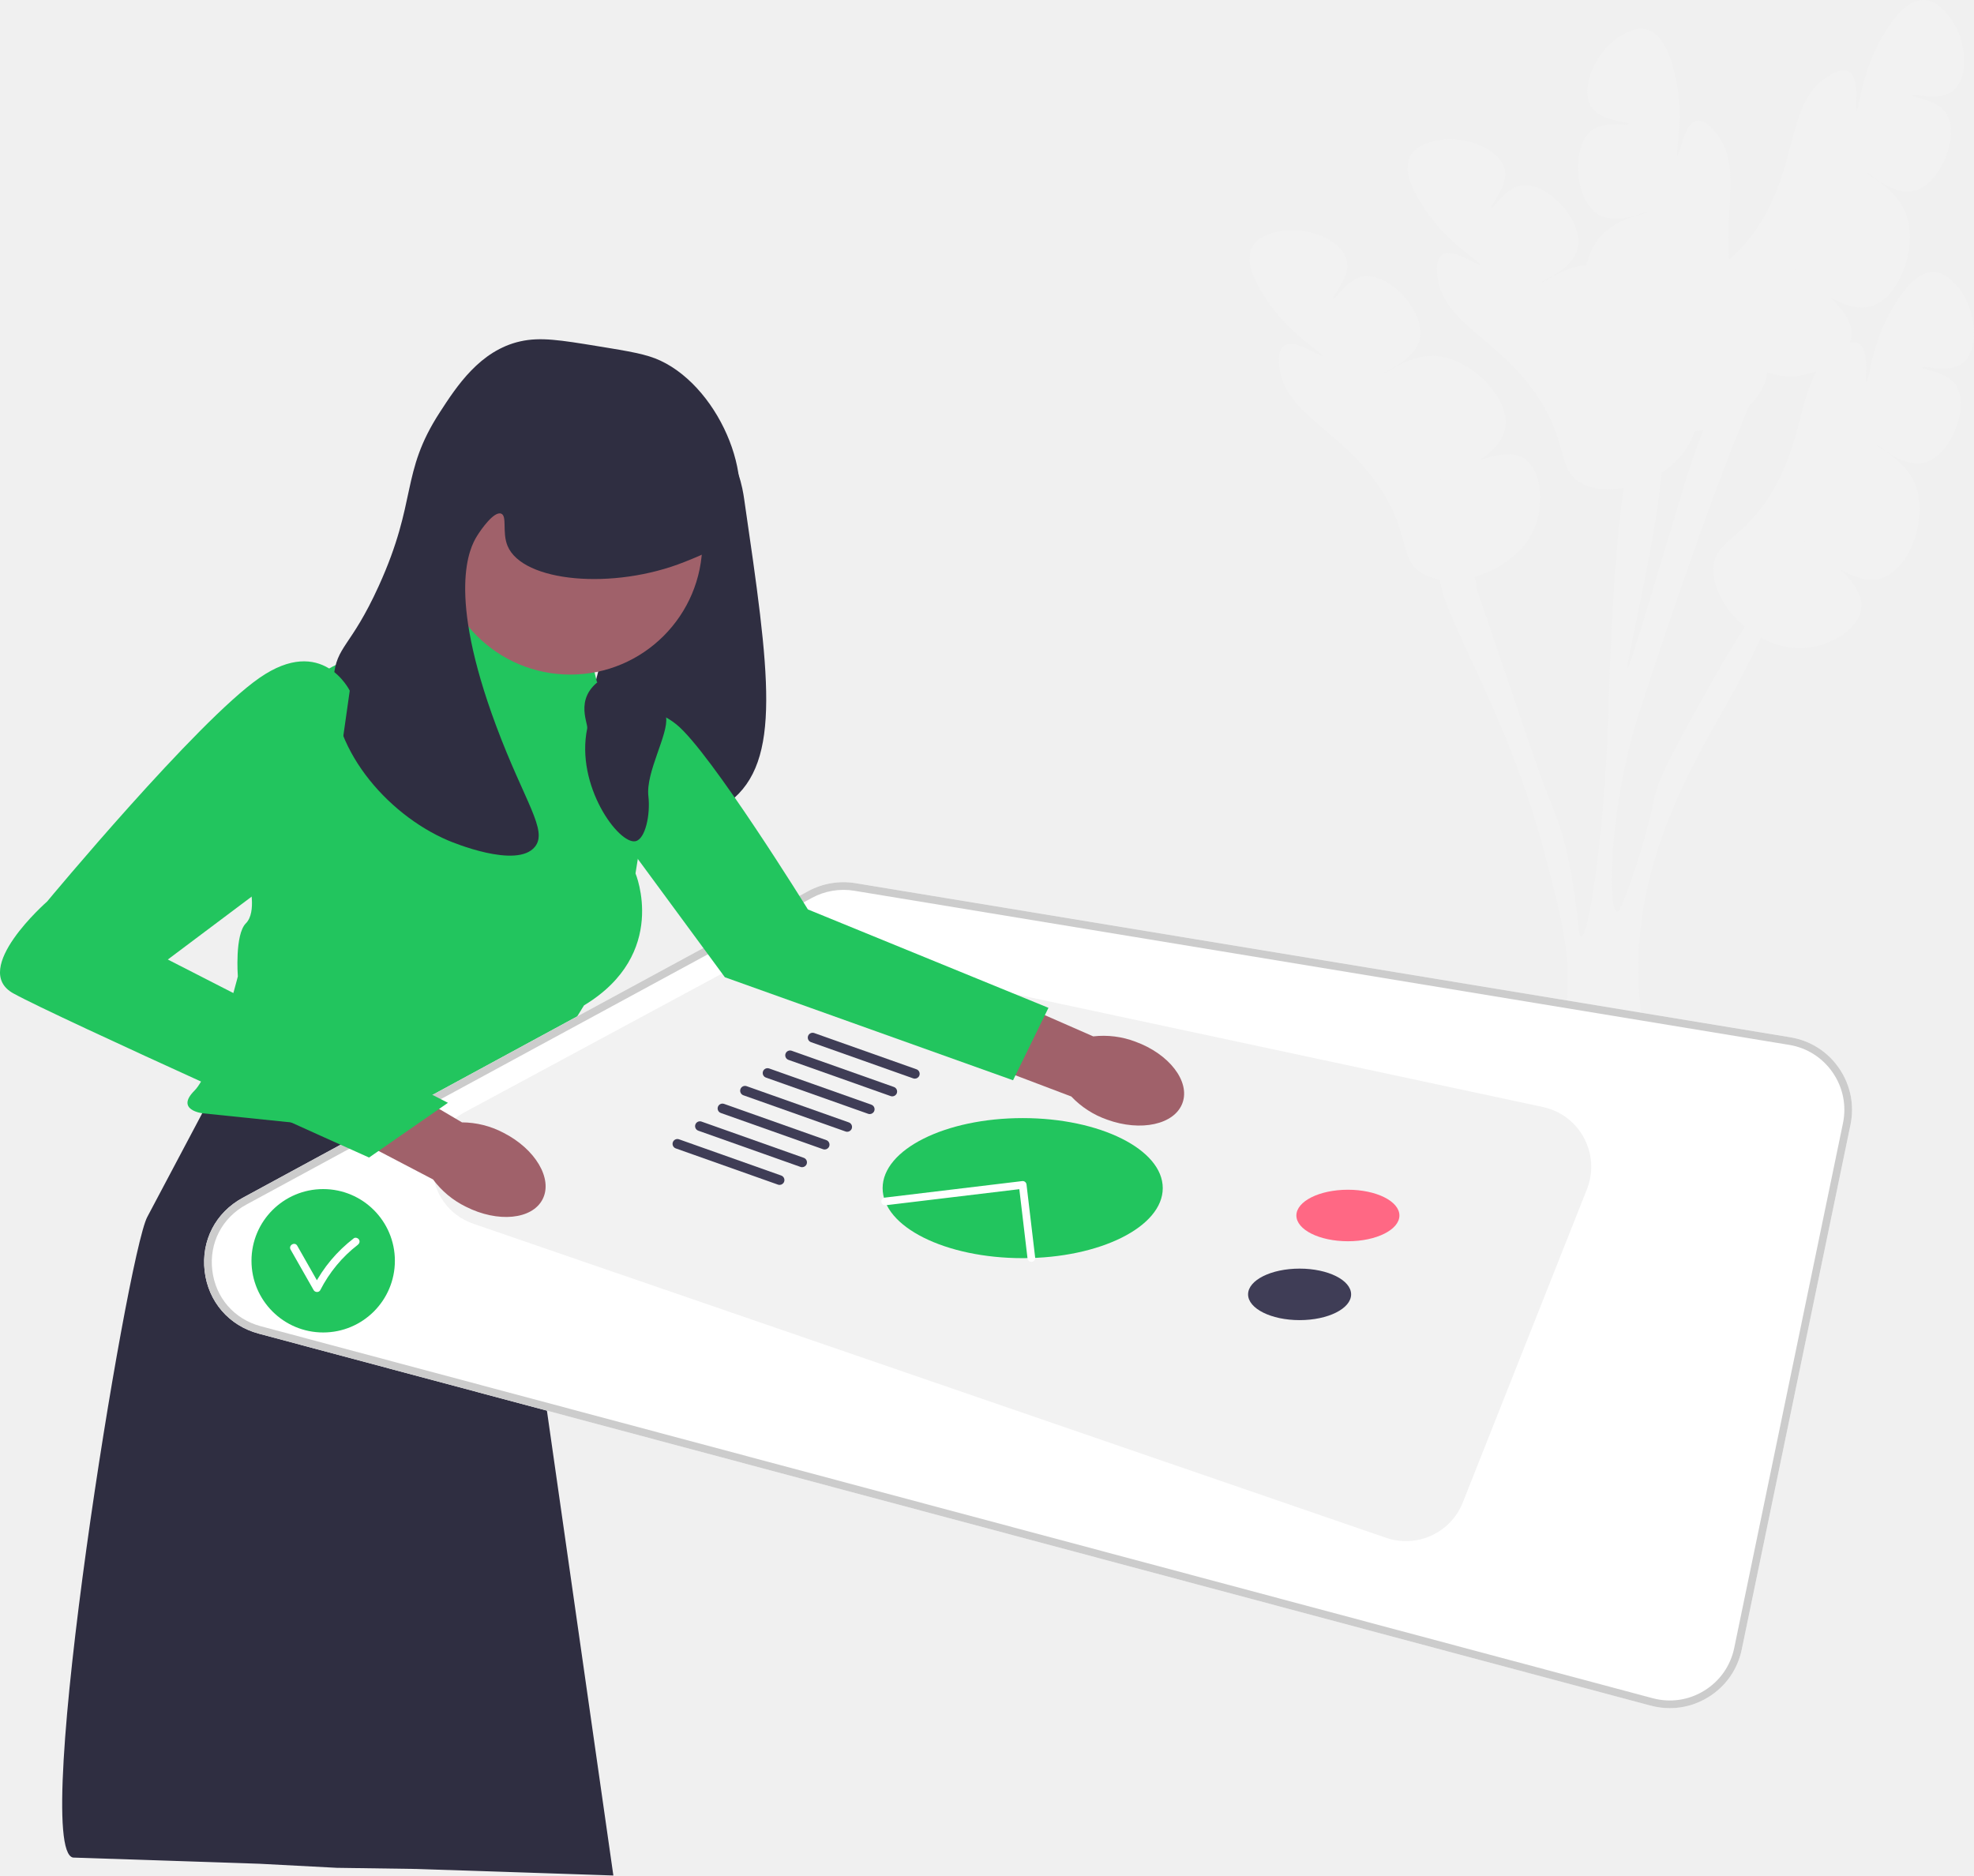
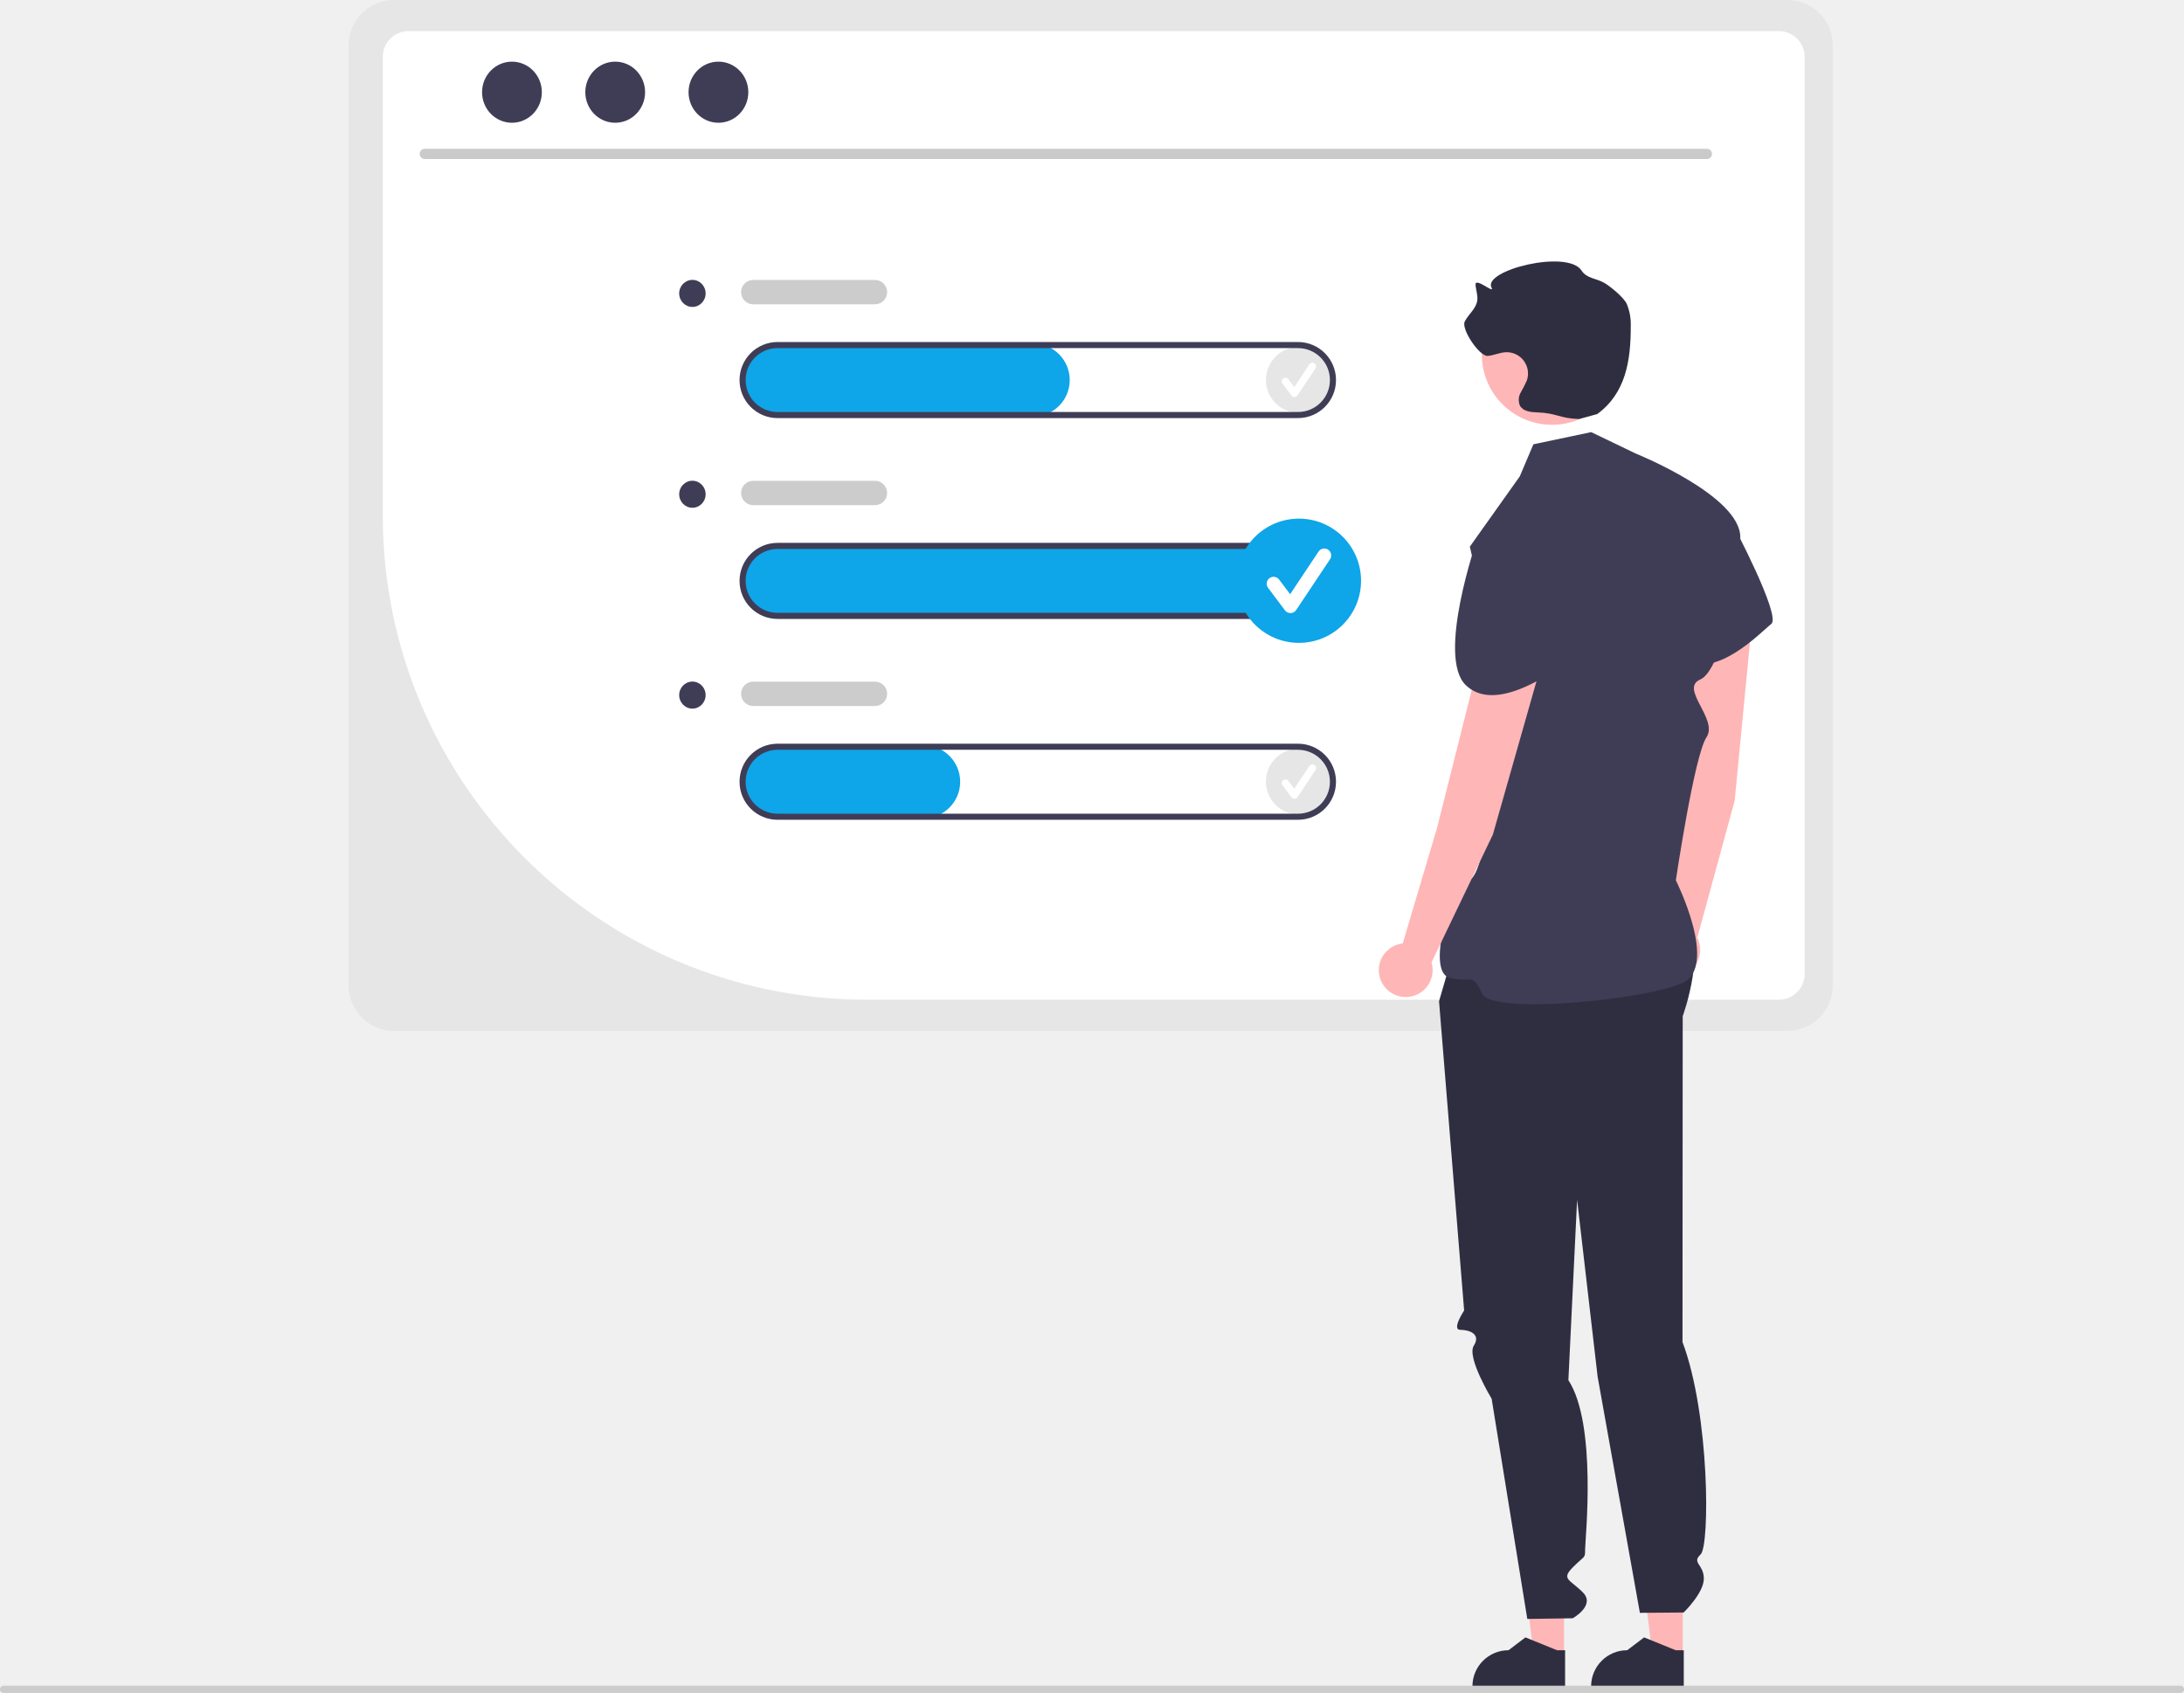
- <svg xmlns="http://www.w3.org/2000/svg" width="770.936" height="732.5" viewBox="0 0 770.936 732.5">
-   <path d="M733.063,173.909c.375-.552,9.704,8.839,18.188,6.907,10.57-2.407,18.302-22.04,12.57-30.437-3.793-5.557-13.227-5.818-13.031-6.861,.21-1.115,10.363,2.623,15.886-1.842,6.71-5.424,5.308-21.922-2.901-30.575-1.642-1.731-4.37-4.607-8.288-4.835-7.695-.447-13.737,9.683-16.392,14.136-8.443,14.157-9.134,29.01-10.176,28.871-.963-.129,1.594-12.558-3.039-15.103-1.015-.557-2.221-.55-3.419-.273,.303-.784,.522-1.592,.632-2.422,.695-5.235-3.464-10.8-8.378-15.464,5.118,3.032,10.903,5.134,16.021,3.631,11.434-3.359,19.042-24.56,13.031-37.574-4.198-9.09-14.904-13.892-14.551-14.412,.375-.552,9.704,8.839,18.188,6.907,10.57-2.407,18.302-22.04,12.57-30.437-3.793-5.557-13.227-5.818-13.031-6.861,.21-1.115,10.363,2.623,15.886-1.842,6.71-5.424,5.308-21.922-2.901-30.575-1.642-1.731-4.37-4.607-8.288-4.835-7.695-.447-13.737,9.683-16.392,14.136-8.443,14.157-9.134,29.01-10.176,28.871-.963-.129,1.594-12.558-3.039-15.103-2.901-1.594-7.363,1.379-8.749,2.302-15.239,10.153-11.016,32.229-25.095,55.716-4.533,7.562-9.049,12.078-12.86,15.494-1.741-21.029,4.671-37.172-5.042-49.399-1.036-1.304-4.371-5.502-7.621-4.875-5.19,1.001-6.57,13.615-7.526,13.442-1.034-.187,2.864-14.536-.828-30.601-1.161-5.053-3.804-16.549-11.265-18.484-3.799-.985-7.278,.915-9.372,2.059-10.468,5.717-16.863,20.989-12.141,28.21,3.887,5.944,14.697,5.501,14.555,6.627-.133,1.052-9.192-1.593-14.508,2.532-8.031,6.234-6.695,27.291,2.627,32.825,7.483,4.442,19.243-1.634,19.43-.994,.177,.604-11.486,1.89-18.271,9.253-2.816,3.057-4.748,7.121-5.84,11.513-9.239,.694-17.147,7.315-17.443,6.804-.335-.577,12.173-4.91,14.111-13.394,2.415-10.568-11.922-26.05-21.974-24.527-6.653,1.008-10.979,9.395-11.833,8.767-.914-.673,6.858-8.2,5.23-15.113-1.978-8.398-17.451-14.289-28.808-10.645-2.272,.729-6.047,1.94-7.951,5.372-3.74,6.74,2.768,16.577,5.629,20.901,9.095,13.747,22.179,20.812,21.602,21.69-.533,.812-10.625-6.882-14.927-3.811-2.694,1.923-1.95,7.233-1.72,8.882,2.539,18.135,24.263,23.904,39.321,46.775,12.262,18.624,7.03,28.732,17.418,33.781,4.46,2.167,10.138,2.586,15.942,1.543l-0,0c-4.492,30.078-5.761,81.517-5.761,81.517-1.268,51.453-7.882,93.827-10.778,93.746-1.608-.049-1.015-13.009-5.886-33.852-3.418-14.613-5.032-13.939-13.908-40.012-14.085-41.359-21.126-62.032-21.141-62.145-.075-.899-.198-2.714-.712-4.55,10.425-2.917,20.548-10.39,24.064-20.877,2.813-8.39,2.074-20.852-4.769-25.342-4.415-2.897-11.233-1.563-17.568,.842,4.952-3.297,9.355-7.598,10.219-12.862,1.932-11.76-13.872-27.809-28.205-28.037-10.011-.159-18.981,7.405-19.297,6.861-.335-.577,12.173-4.91,14.111-13.394,2.415-10.568-11.922-26.05-21.974-24.527-6.652,1.008-10.979,9.395-11.833,8.767-.914-.673,6.858-8.2,5.23-15.113-1.978-8.398-17.451-14.29-28.808-10.645-2.272,.729-6.047,1.94-7.951,5.372-3.74,6.74,2.768,16.577,5.629,20.901,9.095,13.747,22.179,20.812,21.602,21.69-.533,.812-10.625-6.882-14.927-3.811-2.694,1.923-1.95,7.233-1.72,8.882,2.539,18.135,24.263,23.904,39.321,46.775,12.262,18.624,7.03,28.732,17.418,33.781,1.798,.874,3.797,1.455,5.919,1.781l0,.01c.914,14.22,26.532,52.436,40.79,106.77,7.102,27.07,10.988,41.838,8.191,62.402-2.763,20.387-10.435,34.147-10.296,43.232,.011,.85,.085,1.634,.242,2.392l42.107-5.527c.282-.816,.504-1.653,.68-2.513,3.207-15.468-8.492-38.977-2.547-76.892,4.415-28.135,16.511-51.276,22.151-62.057,6.93-13.259,15.117-25.73,23.958-45.096,5.676,3.126,12.112,4.785,18.498,3.983,8.78-1.104,19.689-7.174,20.767-15.288,.695-5.235-3.464-10.8-8.378-15.464,5.118,3.032,10.903,5.134,16.021,3.63,11.434-3.359,19.042-24.56,13.031-37.574-4.198-9.089-14.904-13.892-14.551-14.412Zm-171.31,13.863c-.031-.061,.409-.252,1.175-.563-.722,.405-1.144,.624-1.175,.563Zm139.976-81.866c-.678-.474-1.058-.76-1.017-.814,.041-.054,.405,.259,1.017,.814Zm-43.667,21.705c.753-.341,1.195-.527,1.218-.463,.023,.064-.427,.219-1.218,.463Zm-34.607,24.651c-.031-.061,.409-.252,1.175-.563-.722,.405-1.144,.624-1.175,.563Zm12.113,108.774c-1.011-.228,11.286-49.966,13.303-76.373,5.836-3.826,10.63-9.214,12.832-15.782,.038-.114,.073-.232,.11-.347,1.167-.162,2.328-.382,3.478-.653-4.115,10.405-6.411,17.961-6.411,17.961-10.686,35.204-22.39,75.404-23.312,75.193Zm45.895-16.238c-3.375,5.175-7.329,11.537-12.775,21.268-13.968,24.931-20.945,37.388-22.78,46.27-.482,2.371-3.026,15.199-8.855,31.458-2.979,8.297-4.469,12.445-5.602,12.277-3.209-.488-3.263-33.215,5.619-67.1,1.522-5.769,2.736-9.491,5.044-16.531,3.744-11.485,24.608-75.32,41.021-114.046l.002-.005c3.031-2.905,5.299-6.229,6.412-9.727,.355-1.117,.555-2.15,.635-3.133,3.925,1.248,8.043,1.751,12.141,1.235,2.292-.288,4.728-.917,7.097-1.83-6.554,11.615-6.448,29.008-17.387,47.256-11.464,19.125-22.841,18.795-22.885,30.345-.029,7.67,4.964,16.155,12.318,22.257l-.005,.008Zm23.097-33.454c.041-.054,.405,.259,1.017,.814-.678-.475-1.058-.76-1.017-.814Z" fill="#f2f2f2" />
-   <path d="M264.226,161.609c6.429-1.071,13.425,6.781,16.347,10.06,7.801,8.755,9.43,18.941,10.06,23.264,9.941,68.226,14.911,102.338-5.659,118.205-19.549,15.079-55.281,11.035-62.246-2.515-2.713-5.278-.445-10.8,3.144-21.377,6.632-19.548,10.541-39.922,16.347-59.731,13.258-45.232,12.145-66.262,22.006-67.905Z" fill="#2f2e41" />
-   <path d="M88.804,416.253l-31.286,59.049c-7.986,15.074-45.777,247.272-28.971,250.198l72.796,2.415,30.204,1.585,31.046,.447,76.954,2.553-43.227-302.415-107.516-13.832Z" fill="#2f2e41" />
-   <path d="M165.826,243.032l62.246,2.515,5.03,20.749,14.99,12.229c5.511,4.496,8.215,11.585,7.098,18.609l-6.997,43.983s13.204,31.437-20.12,51.557l-33.324,54.072-115.69-11.946s-10.689-1.258-3.144-8.802c7.545-7.545,16.976-44.641,16.976-44.641,0,0-1.258-16.347,3.144-20.749s1.337-15.719,1.337-15.719l17.902-66.175c3.488-12.895,15.188-21.85,28.546-21.85h19.852l2.154-13.832Z" fill="#22c55e" />
-   <path d="M644.667,666.158L101.049,520.871c-11.614-3.104-19.708-12.448-21.122-24.387s4.272-22.915,14.84-28.646l220.923-119.815c5.583-3.029,12.111-4.129,18.378-3.094l365.157,60.197c7.795,1.285,14.551,5.581,19.022,12.095s6.05,14.361,4.447,22.098l-42.462,204.904c-1.621,7.821-6.258,14.438-13.056,18.631-4.609,2.843-9.767,4.297-15.016,4.297-2.494,0-5.009-.328-7.494-.992Z" fill="#fff" />
-   <path d="M644.667,666.158L101.049,520.871c-11.614-3.104-19.708-12.448-21.122-24.387s4.272-22.915,14.84-28.646l220.923-119.815c5.583-3.029,12.111-4.129,18.378-3.094l365.157,60.197c7.795,1.285,14.551,5.581,19.022,12.095s6.05,14.361,4.447,22.098l-42.462,204.904c-1.621,7.821-6.258,14.438-13.056,18.631-4.609,2.843-9.767,4.297-15.016,4.297-2.494,0-5.009-.328-7.494-.992Zm54.07-258.071l-365.157-60.198c-5.613-.927-11.459,.058-16.459,2.771l-220.923,119.815c-9.465,5.133-14.558,14.964-13.291,25.656s8.515,19.062,18.917,21.842l543.618,145.287c6.911,1.846,14.072,.796,20.161-2.96,6.089-3.755,10.242-9.682,11.693-16.687l42.462-204.904c1.436-6.928,.021-13.957-3.983-19.791-4.004-5.834-10.055-9.681-17.037-10.831l.244-1.48-.244,1.48Z" fill="#ccc" />
-   <path d="M619.761,464.494l-48.48,122.332c-4.7,11.86-17.895,17.928-29.958,13.778l-356.335-122.604c-19.675-6.77-21.874-33.718-3.555-43.587l114.675-61.781c4.989-2.688,10.772-3.513,16.314-2.328l290.14,62.053c14.438,3.088,22.639,18.411,17.199,32.137Z" fill="#f2f2f2" />
-   <ellipse cx="526.414" cy="474.727" rx="20.12" ry="10.06" fill="#ff6884" />
-   <ellipse cx="507.552" cy="505.535" rx="20.12" ry="10.06" fill="#3f3d56" />
-   <ellipse cx="399.407" cy="464.038" rx="54.701" ry="27.351" fill="#22c55e" />
-   <path d="M304.466,462.781c.776,0,1.504-.483,1.778-1.257,.348-.982-.166-2.06-1.148-2.408l-39.916-14.147c-.979-.347-2.059,.166-2.408,1.148-.348,.982,.166,2.06,1.148,2.408l39.916,14.147c.208,.074,.421,.109,.63,.109Z" fill="#3f3d56" />
-   <path d="M313.268,455.865c.776,0,1.504-.483,1.778-1.257,.348-.982-.166-2.06-1.148-2.408l-39.916-14.147c-.979-.347-2.059,.166-2.408,1.148-.348,.982,.166,2.06,1.148,2.408l39.916,14.147c.208,.074,.421,.109,.63,.109Z" fill="#3f3d56" />
-   <path d="M322.071,448.949c.776,0,1.504-.483,1.778-1.257,.348-.982-.166-2.06-1.148-2.408l-39.916-14.147c-.98-.346-2.06,.166-2.408,1.148-.348,.982,.166,2.06,1.148,2.408l39.916,14.147c.208,.074,.421,.109,.63,.109Z" fill="#3f3d56" />
-   <path d="M330.873,442.032c.776,0,1.504-.483,1.778-1.257,.348-.982-.166-2.06-1.148-2.408l-39.916-14.147c-.979-.347-2.06,.166-2.408,1.148-.348,.982,.166,2.06,1.148,2.408l39.916,14.147c.208,.074,.421,.109,.63,.109Z" fill="#3f3d56" />
-   <path d="M339.676,435.116c.776,0,1.504-.483,1.778-1.257,.348-.982-.166-2.06-1.148-2.408l-39.916-14.147c-.979-.347-2.059,.166-2.408,1.148-.348,.982,.166,2.06,1.148,2.408l39.916,14.147c.208,.074,.421,.109,.63,.109Z" fill="#3f3d56" />
-   <path d="M348.478,428.2c.776,0,1.504-.483,1.778-1.257,.348-.982-.166-2.06-1.148-2.408l-39.916-14.147c-.98-.346-2.059,.166-2.408,1.148-.348,.982,.166,2.06,1.148,2.408l39.916,14.147c.208,.074,.421,.109,.63,.109Z" fill="#3f3d56" />
-   <path d="M357.281,421.284c.776,0,1.504-.483,1.778-1.257,.348-.982-.166-2.06-1.148-2.408l-39.916-14.147c-.98-.347-2.059,.166-2.408,1.148-.348,.982,.166,2.06,1.148,2.408l39.916,14.147c.208,.074,.421,.109,.63,.109Z" fill="#3f3d56" />
-   <circle cx="222.728" cy="211.909" r="51.557" fill="#a0616a" />
-   <path d="M233.417,135.202c-14.516-2.366-22.311-3.637-30.18-1.886-15.763,3.507-24.907,17.599-31.437,27.665-15.617,24.07-8.556,34.186-23.892,67.905-11.001,24.188-16.548,23.189-17.605,35.839-2.219,26.554,20.369,53.116,44.641,63.504,1.621,.694,26.845,11.249,33.952,2.515,5.21-6.403-3.994-17.423-15.09-47.156-19.511-52.281-10.292-69.754-7.545-74.192,1.735-2.804,6.685-9.774,9.431-8.802,2.484,.879,.334,7.259,2.515,12.575,5.844,14.243,41.363,17.406,69.162,6.287,8.198-3.279,13.228-5.291,16.976-10.689,12.716-18.315-2.465-56.698-26.407-67.905-5.447-2.549-11.805-3.586-24.521-5.659Z" fill="#2f2e41" />
-   <path id="b-111" d="M196.554,442.382c12.539,6.36,19.422,17.986,15.373,25.965-4.049,7.979-17.494,9.29-30.037,2.926-5.045-2.474-9.425-6.119-12.772-10.632l-52.79-27.619,13.489-24.496,50.609,29.829c5.621,.035,11.151,1.417,16.128,4.028Z" fill="#a0616a" />
-   <path id="c-112" d="M443.448,406.845c13.209,4.818,21.43,15.538,18.363,23.944-3.067,8.406-16.26,11.312-29.473,6.491-5.304-1.853-10.088-4.95-13.95-9.031l-55.709-21.12,10.468-25.932,53.808,23.573c5.585-.636,11.241,.075,16.494,2.074Z" fill="#a0616a" />
-   <path d="M136.589,269.754s-10.689-22.006-35.21-5.03c-24.521,16.976-82.995,87.396-82.995,87.396,0,0-30.18,26.407-13.204,35.839s138.954,64.132,138.954,64.132l30.809-21.377-109.402-55.959,62.843-47.156,8.206-57.845Z" fill="#22c55e" />
-   <path d="M243.477,282.958s7.481-10.689,20.717,0,51.33,72.235,51.33,72.235l93.944,38.425-13.832,28.294-112.546-40.24-49.042-66.647,9.431-32.066Z" fill="#22c55e" />
-   <path d="M237.504,263.781c-14.259,7.281-7.698,18.46-8.174,20.749-4.634,22.29,12.306,45.377,18.862,44.012,3.846-.801,5.868-10.381,5.03-17.605-1.087-9.365,7.919-24.188,6.916-30.809-2.461-16.243,12.386-16.547,9.431-22.635-1.732-3.568-23.569,1.949-32.066,6.287Z" fill="#2f2e41" />
-   <path d="M402.787,492.835c.059,0,.119-.003,.178-.011,.823-.097,1.411-.843,1.313-1.666l-3.382-28.554c-.047-.396-.249-.756-.562-1.002-.313-.246-.709-.356-1.107-.311l-53.709,6.459c-.822,.099-1.409,.846-1.31,1.668,.099,.823,.847,1.414,1.668,1.311l52.217-6.279,3.205,27.062c.09,.763,.738,1.323,1.488,1.323Z" fill="#fff" />
-   <g>
-     <circle cx="126.217" cy="492.413" r="28" fill="#22c55e" />
-     <path d="M113.495,488.046l9,15.827c.535,.942,2.073,1.01,2.59,0,3.515-6.864,8.479-12.94,14.598-17.649,.647-.498,.975-1.284,.538-2.052-.362-.636-1.411-1.031-2.052-.538-6.536,5.03-11.911,11.376-15.674,18.726h2.59l-9-15.827c-.954-1.678-3.547-.168-2.59,1.514h0Z" fill="#fff" />
-   </g>
+ <svg xmlns="http://www.w3.org/2000/svg" data-name="Layer 1" width="717.67" height="556.322" viewBox="0 0 717.67 556.322">
+   <path d="M338.564,710.879l7.71-12.39,1.54,7.08c.27,1.24.54,2.5.79,3.75,2.19-1.87,4.52-3.6,6.8-5.26q10.5-7.62,20.99-15.26l-2.19,12.7c-1.35,7.82-2.76,15.8-6.1,22.95-.37.81-.77,1.61-1.2,2.39h-32.54a10.486,10.486,0,0,1-.54-2.24.773.773,0,0,1-.01-.15C333.304,719.599,335.984,715.029,338.564,710.879Z" transform="translate(-241.165 -171.839)" fill="#f0f0f0" />
+   <path d="M828.559,171.839H370.562a14.868,14.868,0,0,0-14.844,14.844V495.741A14.858,14.858,0,0,0,370.562,510.585H828.559a14.858,14.858,0,0,0,14.844-14.844V186.683A14.868,14.868,0,0,0,828.559,171.839Z" transform="translate(-241.165 -171.839)" fill="#e6e6e6" />
+   <path d="M825.737,500.353H525.641A159.157,159.157,0,0,1,366.95,341.661v-151.146a8.456,8.456,0,0,1,8.438-8.455H825.737a8.456,8.456,0,0,1,8.438,8.455V491.914A8.448,8.448,0,0,1,825.737,500.353Z" transform="translate(-241.165 -171.839)" fill="#fff" />
+   <path d="M802.098,224.086H380.709a1.676,1.676,0,0,1,0-3.351H802.098a1.676,1.676,0,0,1,0,3.351Z" transform="translate(-241.165 -171.839)" fill="#cacaca" />
+   <ellipse cx="168.229" cy="30.3" rx="9.821" ry="10.04" fill="#3f3d56" />
+   <ellipse cx="202.155" cy="30.3" rx="9.821" ry="10.04" fill="#3f3d56" />
+   <ellipse cx="236.081" cy="30.3" rx="9.821" ry="10.04" fill="#3f3d56" />
+   <path d="M667.681,374.729H497.033a12.211,12.211,0,0,1-12.324-11.181,12.007,12.007,0,0,1,11.167-12.792q.402-.027.806-.028h171a12,12,0,0,1,0,24Z" transform="translate(-241.165 -171.839)" fill="#0ea5e9" />
+   <circle cx="426.832" cy="124.841" r="10.841" fill="#e6e6e6" />
+   <path d="M666.518,302.323a1.206,1.206,0,0,1-.965-.482l-2.958-3.944a1.206,1.206,0,1,1,1.93-1.447l1.935,2.58,4.97-7.455a1.206,1.206,0,0,1,2.012,1.331l-.005.007-5.915,8.873a1.207,1.207,0,0,1-.97.537Z" transform="translate(-241.165 -171.839)" fill="#fff" />
+   <circle cx="426.832" cy="256.841" r="10.841" fill="#e6e6e6" />
+   <path d="M666.518,434.323a1.206,1.206,0,0,1-.965-.482l-2.958-3.944a1.206,1.206,0,1,1,1.93-1.447l1.935,2.58,4.97-7.455a1.206,1.206,0,0,1,2.012,1.331l-.005.007-5.915,8.873a1.207,1.207,0,0,1-.97.537Z" transform="translate(-241.165 -171.839)" fill="#fff" />
+   <path d="M580.681,308.729H497.033a12.211,12.211,0,0,1-12.324-11.181,12.007,12.007,0,0,1,11.167-12.792q.402-.027.806-.028h84a12,12,0,0,1,0,24Z" transform="translate(-241.165 -171.839)" fill="#0ea5e9" />
+   <path d="M667.681,309.229h-171a12.5,12.5,0,0,1,0-25h171a12.5,12.5,0,0,1,0,25Zm-171-23a10.5,10.5,0,0,0,0,21h171a10.5,10.5,0,0,0,0-21Z" transform="translate(-241.165 -171.839)" fill="#3f3d56" />
+   <path d="M667.681,375.229h-171a12.5,12.5,0,0,1,0-25h171a12.5,12.5,0,0,1,0,25Zm-171-23a10.5,10.5,0,0,0,0,21h171a10.5,10.5,0,0,0,0-21Z" transform="translate(-241.165 -171.839)" fill="#3f3d56" />
+   <path d="M544.681,440.729H497.033a12.211,12.211,0,0,1-12.324-11.181,12.007,12.007,0,0,1,11.167-12.792q.402-.027.806-.028h48a12,12,0,0,1,0,24Z" transform="translate(-241.165 -171.839)" fill="#0ea5e9" />
+   <path d="M667.681,441.229h-171a12.5,12.5,0,0,1,0-25h171a12.5,12.5,0,0,1,0,25Zm-171-23a10.5,10.5,0,0,0,0,21h171a10.5,10.5,0,0,0,0-21Z" transform="translate(-241.165 -171.839)" fill="#3f3d56" />
+   <path d="M528.682,271.839h-40a4,4,0,0,1,0-8h40a4,4,0,0,1,0,8Z" transform="translate(-241.165 -171.839)" fill="#ccc" />
+   <path d="M528.682,337.839h-40a4,4,0,0,1,0-8h40a4,4,0,0,1,0,8Z" transform="translate(-241.165 -171.839)" fill="#ccc" />
+   <path d="M528.682,403.839h-40a4,4,0,0,1,0-8h40a4,4,0,0,1,0,8Z" transform="translate(-241.165 -171.839)" fill="#ccc" />
+   <ellipse cx="227.528" cy="96.417" rx="4.346" ry="4.443" fill="#3f3d56" />
+   <ellipse cx="227.528" cy="162.417" rx="4.346" ry="4.443" fill="#3f3d56" />
+   <ellipse cx="227.528" cy="228.417" rx="4.346" ry="4.443" fill="#3f3d56" />
+   <polygon points="513.946 544.191 504.045 544.19 499.335 506 513.948 506.001 513.946 544.191" fill="#ffb6b6" />
+   <path d="M755.459,726.359l-30.447-.001v-.385a11.851,11.851,0,0,1,11.851-11.851h.001l5.562-4.219,10.377,4.22,2.658 0Z" transform="translate(-241.165 -171.839)" fill="#2f2e41" />
+   <polygon points="552.946 544.191 543.045 544.19 538.335 506 552.948 506.001 552.946 544.191" fill="#ffb6b6" />
+   <path d="M794.459,726.359l-30.447-.001v-.385a11.851,11.851,0,0,1,11.851-11.851h.001l5.562-4.219,10.377,4.22,2.658 0Z" transform="translate(-241.165 -171.839)" fill="#2f2e41" />
+   <path d="M721.039,476.839l-7,24,8.246,101.645s-4.246,6.355-1.246,6.355,6.847,1.409,4.423,5.205,5.86,17.421,5.86,17.421L743.039,703.839l14.929-.22s7.59-4.228,3.331-8.504-7.26-4.276-3.26-8.276,4-2.795,4-5.898,4.008-41.016-5.496-55.559l2.864-59.295,6.745,58.161,13.888,77.591,14.382-.118s6.643-6.403,6.63-11.142-4.104-5.133-1.058-7.936,3.046-45.866-5.954-69.803l.069-107.071s8.843-24.031-.113-33.48S721.039,476.839,721.039,476.839Z" transform="translate(-241.165 -171.839)" fill="#2f2e41" />
+   <path d="M811.18,434.965l6.029-62.449a10.127,10.127,0,0,0-8.98-11.01h0a10.127,10.127,0,0,0-11.169,8.964q-.029.267-.044.535L792.741,436.067l-4.263,39.424a8.837,8.837,0,1,0,10.425,4.466Z" transform="translate(-241.165 -171.839)" fill="#ffb6b6" />
+   <path d="M788.572,340.861l21.722,2.723s16.276,30.678,12.926,33.282-18.488,18.847-29.648,11.4S788.572,340.861,788.572,340.861Z" transform="translate(-241.165 -171.839)" fill="#3f3d56" />
+   <circle cx="509.998" cy="116.532" r="23.056" fill="#ffb6b6" />
+   <path d="M760.072,309.537c-6.616-.217-7.217-1.965-13.833-2.182-2.107-.069-4.593-.358-5.611-2.203a4.862,4.862,0,0,1,.247-4.328,39.517,39.517,0,0,0,2.038-4.009,7.003,7.003,0,0,0-6.938-9.232c-2.013.087-3.904,1.034-5.912,1.207-2.754.237-8.842-8.854-7.575-11.31,1.234-2.391,3.718-4.194,4.108-6.856.255-1.741-.463-3.471-.562-5.228-.146-2.605,6.458,3.269,5.248.957-2.966-5.671,24.988-12.701,29.59-5.598,1.72,2.655,4.785,2.474,7.518,4.068,1.791,1.045,6.312,4.65,7.34,6.897a17.494,17.494,0,0,1,1.309,7.239c.041,11.526-1.715,22.129-11.012,28.942" transform="translate(-241.165 -171.839)" fill="#2f2e41" />
+   <path d="M745.039,317.839l19-4,14.594,7.019s34.519,13.885,34.401,27.577-6.184,43.691-13.151,46.691,6.034,13,2.034,19-10.059,46.991-10.059,46.991,14.165,28.218,2.181,33.722-62.629,10.649-65.876,3.468-3.277-3.262-10.761-5.222.008-29.432,6.761-32.196,10.754-62.764,10.754-62.764l-10.754-46.654L740.571,328.378Z" transform="translate(-241.165 -171.839)" fill="#3f3d56" />
+   <path d="M731.732,446.078l17.166-60.346a10.127,10.127,0,0,0-6.853-12.446h0a10.127,10.127,0,0,0-12.6,6.808q-.077.257-.14.519l-15.909,63.231L702.109,481.859a8.837,8.837,0,1,0,9.452,6.269Z" transform="translate(-241.165 -171.839)" fill="#ffb6b6" />
+   <path d="M726.423,349.442l20.878,6.587s13.58,19.94,8.496,22.785-6.991,2.243-4.38,7.261,6.375,3.06,2.611,5.018-21.577,15.213-31.216,5.88S726.423,349.442,726.423,349.442Z" transform="translate(-241.165 -171.839)" fill="#3f3d56" />
+   <path d="M241.165,726.971a1.186,1.186,0,0,0,1.183,1.19H957.645a1.19,1.19,0,1,0,0-2.38H242.355a1.186,1.186,0,0,0-1.19,1.183Z" transform="translate(-241.165 -171.839)" fill="#ccc" />
+   <circle cx="426.832" cy="190.841" r="20.412" fill="#0ea5e9" />
+   <path d="M665.213,373.304a2.27,2.27,0,0,1-1.816-.908l-5.569-7.425a2.271,2.271,0,0,1,3.633-2.724l3.643,4.857,9.357-14.036a2.271,2.271,0,0,1,3.788,2.505l-.009.014-11.137,16.706a2.272,2.272,0,0,1-1.826,1.01Z" transform="translate(-241.165 -171.839)" fill="#fff" />
</svg>
